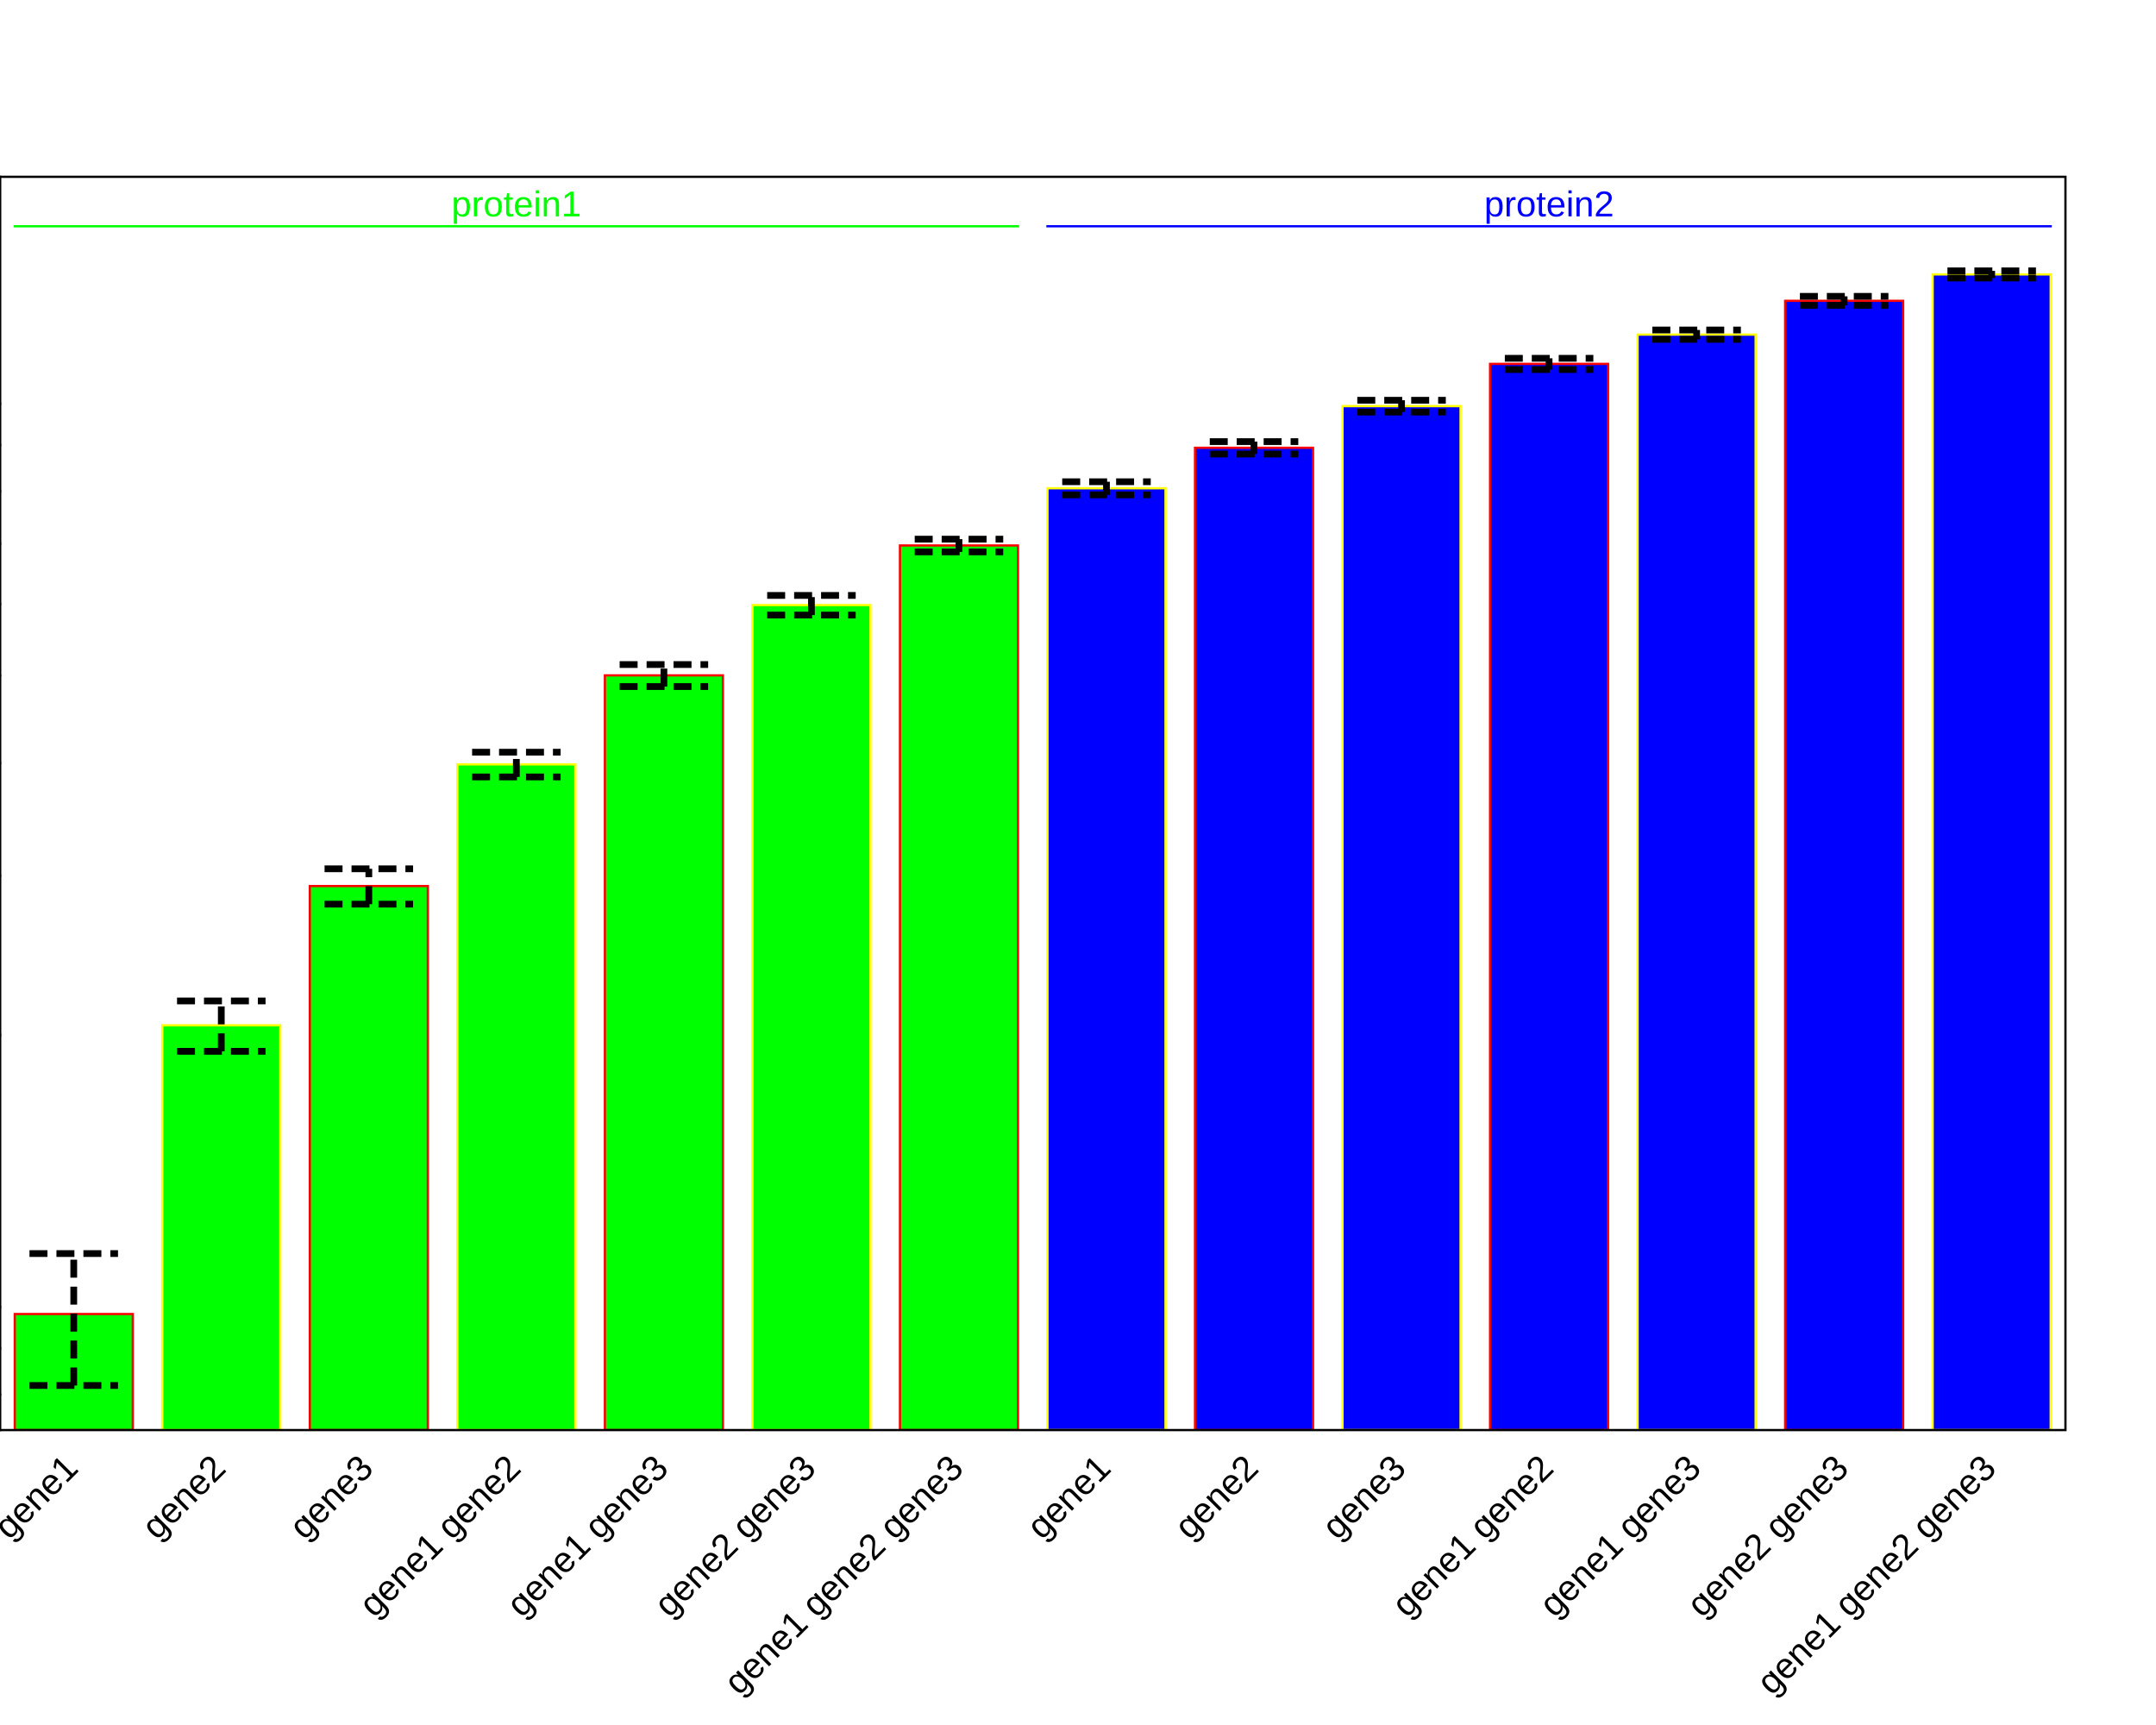
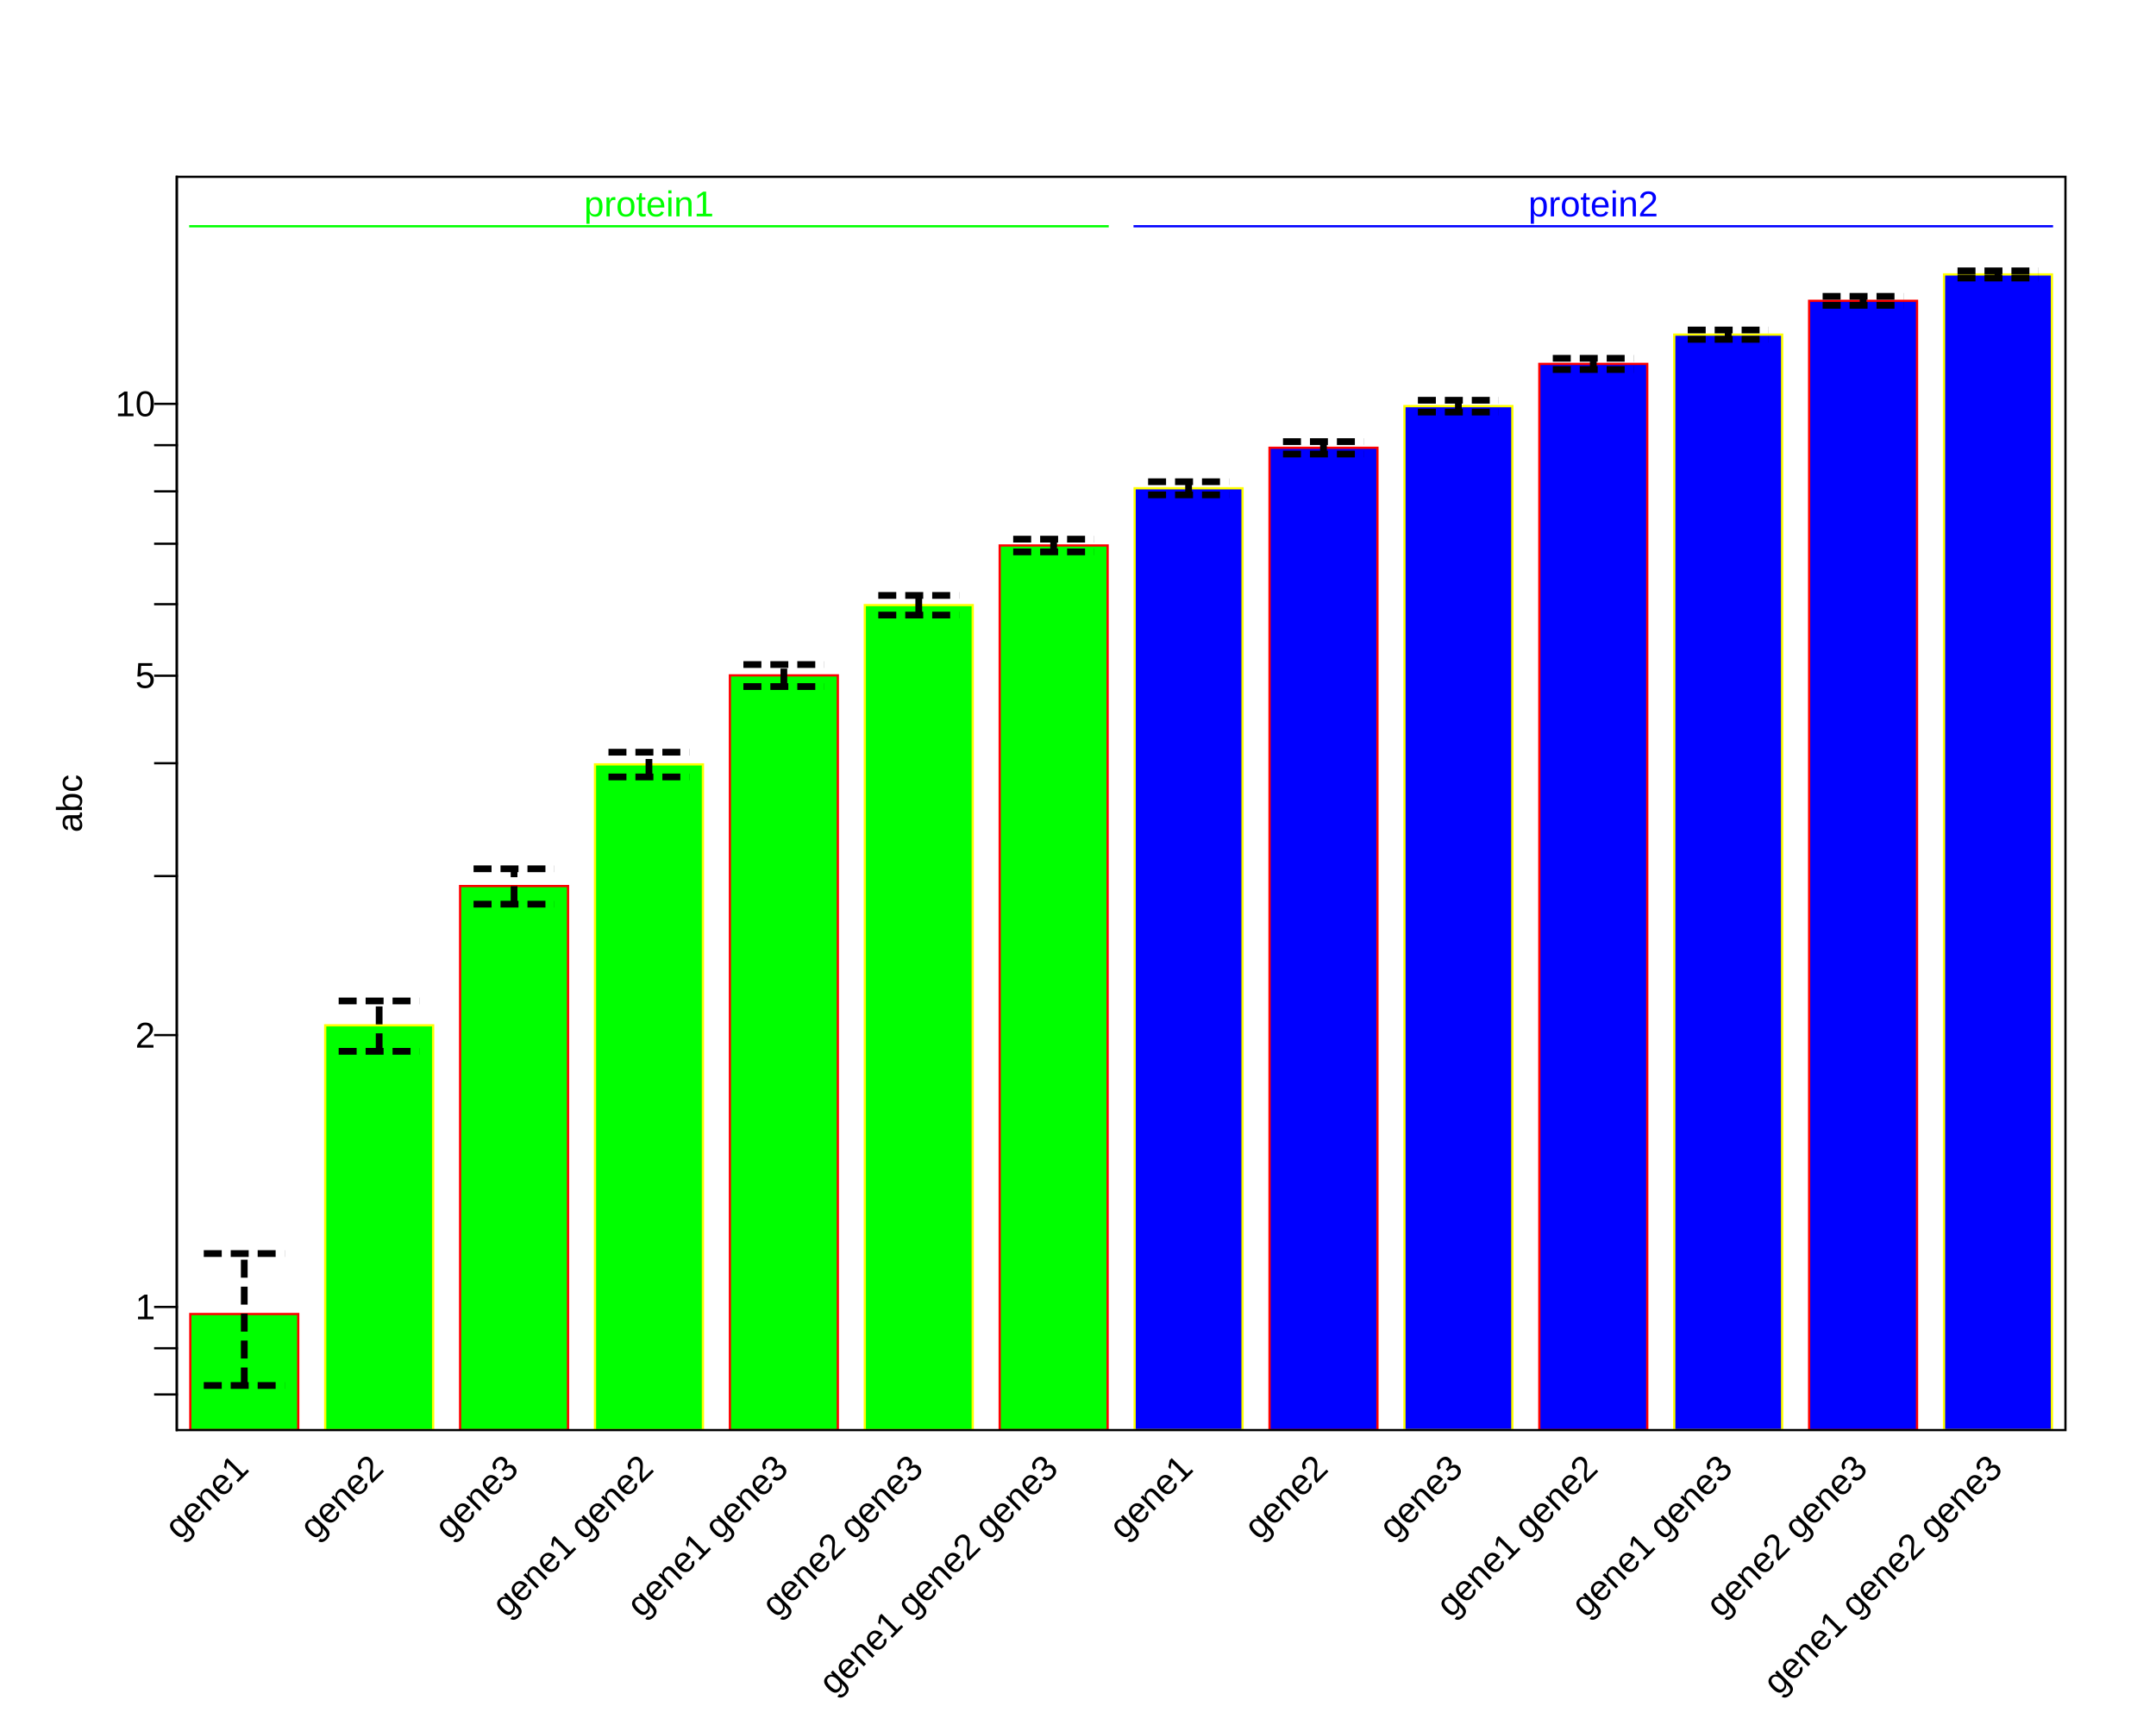
<svg xmlns="http://www.w3.org/2000/svg" viewBox="0 0 720.00 576.00">
  <defs>
    <style type="text/css">
    line, polyline, path, rect, circle {
      fill: none;
      stroke: #000000;
      stroke-linecap: round;
      stroke-linejoin: round;
      stroke-miterlimit: 10.00;
    }
  </style>
  </defs>
  <rect width="100%" height="100%" style="stroke: none; fill: #FFFFFF;" />
-   <text transform="translate(3.08,514.48) rotate(-45)" style="font-size: 12.00px; font-family: Liberation Sans;" textLength="33.37px" lengthAdjust="spacingAndGlyphs">gene1</text>
-   <text transform="translate(52.39,514.52) rotate(-45)" style="font-size: 12.00px; font-family: Liberation Sans;" textLength="33.37px" lengthAdjust="spacingAndGlyphs">gene2</text>
-   <text transform="translate(101.66,514.52) rotate(-45)" style="font-size: 12.00px; font-family: Liberation Sans;" textLength="33.37px" lengthAdjust="spacingAndGlyphs">gene3</text>
-   <text transform="translate(124.97,540.47) rotate(-45)" style="font-size: 12.00px; font-family: Liberation Sans;" textLength="70.07px" lengthAdjust="spacingAndGlyphs">gene1 gene2</text>
-   <text transform="translate(174.24,540.47) rotate(-45)" style="font-size: 12.00px; font-family: Liberation Sans;" textLength="70.07px" lengthAdjust="spacingAndGlyphs">gene1 gene3</text>
-   <text transform="translate(223.51,540.47) rotate(-45)" style="font-size: 12.00px; font-family: Liberation Sans;" textLength="70.07px" lengthAdjust="spacingAndGlyphs">gene2 gene3</text>
-   <text transform="translate(246.83,566.43) rotate(-45)" style="font-size: 12.00px; font-family: Liberation Sans;" textLength="106.78px" lengthAdjust="spacingAndGlyphs">gene1 gene2 gene3</text>
-   <text transform="translate(347.96,514.48) rotate(-45)" style="font-size: 12.00px; font-family: Liberation Sans;" textLength="33.37px" lengthAdjust="spacingAndGlyphs">gene1</text>
-   <text transform="translate(397.27,514.52) rotate(-45)" style="font-size: 12.00px; font-family: Liberation Sans;" textLength="33.37px" lengthAdjust="spacingAndGlyphs">gene2</text>
-   <text transform="translate(446.54,514.52) rotate(-45)" style="font-size: 12.00px; font-family: Liberation Sans;" textLength="33.37px" lengthAdjust="spacingAndGlyphs">gene3</text>
-   <text transform="translate(469.85,540.47) rotate(-45)" style="font-size: 12.00px; font-family: Liberation Sans;" textLength="70.07px" lengthAdjust="spacingAndGlyphs">gene1 gene2</text>
-   <text transform="translate(519.12,540.47) rotate(-45)" style="font-size: 12.00px; font-family: Liberation Sans;" textLength="70.07px" lengthAdjust="spacingAndGlyphs">gene1 gene3</text>
-   <text transform="translate(568.39,540.47) rotate(-45)" style="font-size: 12.00px; font-family: Liberation Sans;" textLength="70.07px" lengthAdjust="spacingAndGlyphs">gene2 gene3</text>
-   <text transform="translate(591.71,566.43) rotate(-45)" style="font-size: 12.00px; font-family: Liberation Sans;" textLength="106.78px" lengthAdjust="spacingAndGlyphs">gene1 gene2 gene3</text>
+   <text transform="translate(60.01,514.48) rotate(-45)" style="font-size: 12.00px; font-family: Liberation Sans;" textLength="33.37px" lengthAdjust="spacingAndGlyphs">gene1</text>
+   <text transform="translate(105.10,514.52) rotate(-45)" style="font-size: 12.00px; font-family: Liberation Sans;" textLength="33.37px" lengthAdjust="spacingAndGlyphs">gene2</text>
+   <text transform="translate(150.15,514.52) rotate(-45)" style="font-size: 12.00px; font-family: Liberation Sans;" textLength="33.37px" lengthAdjust="spacingAndGlyphs">gene3</text>
+   <text transform="translate(169.25,540.47) rotate(-45)" style="font-size: 12.00px; font-family: Liberation Sans;" textLength="70.07px" lengthAdjust="spacingAndGlyphs">gene1 gene2</text>
+   <text transform="translate(214.30,540.47) rotate(-45)" style="font-size: 12.00px; font-family: Liberation Sans;" textLength="70.07px" lengthAdjust="spacingAndGlyphs">gene1 gene3</text>
+   <text transform="translate(259.36,540.47) rotate(-45)" style="font-size: 12.00px; font-family: Liberation Sans;" textLength="70.07px" lengthAdjust="spacingAndGlyphs">gene2 gene3</text>
+   <text transform="translate(278.45,566.43) rotate(-45)" style="font-size: 12.00px; font-family: Liberation Sans;" textLength="106.78px" lengthAdjust="spacingAndGlyphs">gene1 gene2 gene3</text>
+   <text transform="translate(375.37,514.48) rotate(-45)" style="font-size: 12.00px; font-family: Liberation Sans;" textLength="33.37px" lengthAdjust="spacingAndGlyphs">gene1</text>
+   <text transform="translate(420.46,514.52) rotate(-45)" style="font-size: 12.00px; font-family: Liberation Sans;" textLength="33.37px" lengthAdjust="spacingAndGlyphs">gene2</text>
+   <text transform="translate(465.51,514.52) rotate(-45)" style="font-size: 12.00px; font-family: Liberation Sans;" textLength="33.37px" lengthAdjust="spacingAndGlyphs">gene3</text>
+   <text transform="translate(484.61,540.47) rotate(-45)" style="font-size: 12.00px; font-family: Liberation Sans;" textLength="70.07px" lengthAdjust="spacingAndGlyphs">gene1 gene2</text>
+   <text transform="translate(529.66,540.47) rotate(-45)" style="font-size: 12.00px; font-family: Liberation Sans;" textLength="70.07px" lengthAdjust="spacingAndGlyphs">gene1 gene3</text>
+   <text transform="translate(574.72,540.47) rotate(-45)" style="font-size: 12.00px; font-family: Liberation Sans;" textLength="70.07px" lengthAdjust="spacingAndGlyphs">gene2 gene3</text>
+   <text transform="translate(593.81,566.43) rotate(-45)" style="font-size: 12.00px; font-family: Liberation Sans;" textLength="106.78px" lengthAdjust="spacingAndGlyphs">gene1 gene2 gene3</text>
  <defs>
-     <clipPath id="cpMHw2ODkuNzZ8NDc3LjUxNnw1OS4wNA==">
-       <rect x="0.00" y="59.04" width="689.76" height="418.48" />
+     <clipPath id="cpNTkuMDR8Njg5Ljc2fDQ3Ny41MTZ8NTkuMDQ=">
+       <rect x="59.04" y="59.04" width="630.72" height="418.48" />
    </clipPath>
  </defs>
-   <rect x="4.93" y="438.76" width="39.41" height="38.75" style="stroke-width: 0.75; stroke: #FF0000; stroke-linecap: square; stroke-linejoin: miter; fill: #00FF00;" clip-path="url(#cpMHw2ODkuNzZ8NDc3LjUxNnw1OS4wNA==)" />
-   <rect x="54.20" y="342.37" width="39.41" height="135.15" style="stroke-width: 0.75; stroke: #FFFF00; stroke-linecap: square; stroke-linejoin: miter; fill: #00FF00;" clip-path="url(#cpMHw2ODkuNzZ8NDc3LjUxNnw1OS4wNA==)" />
-   <rect x="103.46" y="295.87" width="39.41" height="181.65" style="stroke-width: 0.75; stroke: #FF0000; stroke-linecap: square; stroke-linejoin: miter; fill: #00FF00;" clip-path="url(#cpMHw2ODkuNzZ8NDc3LjUxNnw1OS4wNA==)" />
-   <rect x="152.73" y="255.24" width="39.41" height="222.28" style="stroke-width: 0.75; stroke: #FFFF00; stroke-linecap: square; stroke-linejoin: miter; fill: #00FF00;" clip-path="url(#cpMHw2ODkuNzZ8NDc3LjUxNnw1OS4wNA==)" />
-   <rect x="202.00" y="225.52" width="39.41" height="252.00" style="stroke-width: 0.75; stroke: #FF0000; stroke-linecap: square; stroke-linejoin: miter; fill: #00FF00;" clip-path="url(#cpMHw2ODkuNzZ8NDc3LjUxNnw1OS4wNA==)" />
-   <rect x="251.27" y="202.06" width="39.41" height="275.46" style="stroke-width: 0.75; stroke: #FFFF00; stroke-linecap: square; stroke-linejoin: miter; fill: #00FF00;" clip-path="url(#cpMHw2ODkuNzZ8NDc3LjUxNnw1OS4wNA==)" />
-   <rect x="300.54" y="182.14" width="39.41" height="295.38" style="stroke-width: 0.75; stroke: #FF0000; stroke-linecap: square; stroke-linejoin: miter; fill: #00FF00;" clip-path="url(#cpMHw2ODkuNzZ8NDc3LjUxNnw1OS4wNA==)" />
-   <rect x="349.81" y="163.03" width="39.41" height="314.48" style="stroke-width: 0.75; stroke: #FFFF00; stroke-linecap: square; stroke-linejoin: miter; fill: #0000FF;" clip-path="url(#cpMHw2ODkuNzZ8NDc3LjUxNnw1OS4wNA==)" />
-   <rect x="399.08" y="149.52" width="39.41" height="328.00" style="stroke-width: 0.75; stroke: #FF0000; stroke-linecap: square; stroke-linejoin: miter; fill: #0000FF;" clip-path="url(#cpMHw2ODkuNzZ8NDc3LjUxNnw1OS4wNA==)" />
-   <rect x="448.34" y="135.61" width="39.41" height="341.91" style="stroke-width: 0.75; stroke: #FFFF00; stroke-linecap: square; stroke-linejoin: miter; fill: #0000FF;" clip-path="url(#cpMHw2ODkuNzZ8NDc3LjUxNnw1OS4wNA==)" />
-   <rect x="497.61" y="121.50" width="39.41" height="356.01" style="stroke-width: 0.75; stroke: #FF0000; stroke-linecap: square; stroke-linejoin: miter; fill: #0000FF;" clip-path="url(#cpMHw2ODkuNzZ8NDc3LjUxNnw1OS4wNA==)" />
-   <rect x="546.88" y="111.74" width="39.41" height="365.78" style="stroke-width: 0.75; stroke: #FFFF00; stroke-linecap: square; stroke-linejoin: miter; fill: #0000FF;" clip-path="url(#cpMHw2ODkuNzZ8NDc3LjUxNnw1OS4wNA==)" />
-   <rect x="596.15" y="100.44" width="39.41" height="377.07" style="stroke-width: 0.75; stroke: #FF0000; stroke-linecap: square; stroke-linejoin: miter; fill: #0000FF;" clip-path="url(#cpMHw2ODkuNzZ8NDc3LjUxNnw1OS4wNA==)" />
-   <rect x="645.42" y="91.63" width="39.41" height="385.88" style="stroke-width: 0.75; stroke: #FFFF00; stroke-linecap: square; stroke-linejoin: miter; fill: #0000FF;" clip-path="url(#cpMHw2ODkuNzZ8NDc3LjUxNnw1OS4wNA==)" />
-   <line x1="24.63" y1="462.63" x2="24.63" y2="418.58" style="stroke-width: 2.25; stroke-dasharray: 6.00,3.00; stroke-linecap: butt; stroke-linejoin: miter;" clip-path="url(#cpMHw2ODkuNzZ8NDc3LjUxNnw1OS4wNA==)" />
-   <line x1="73.90" y1="351.05" x2="73.90" y2="334.23" style="stroke-width: 2.25; stroke-dasharray: 6.00,3.00; stroke-linecap: butt; stroke-linejoin: miter;" clip-path="url(#cpMHw2ODkuNzZ8NDc3LjUxNnw1OS4wNA==)" />
-   <line x1="123.17" y1="301.91" x2="123.17" y2="290.10" style="stroke-width: 2.25; stroke-dasharray: 6.00,3.00; stroke-linecap: butt; stroke-linejoin: miter;" clip-path="url(#cpMHw2ODkuNzZ8NDc3LjUxNnw1OS4wNA==)" />
-   <line x1="172.44" y1="259.43" x2="172.44" y2="251.17" style="stroke-width: 2.25; stroke-dasharray: 6.00,3.00; stroke-linecap: butt; stroke-linejoin: miter;" clip-path="url(#cpMHw2ODkuNzZ8NDc3LjUxNnw1OS4wNA==)" />
-   <line x1="221.71" y1="229.25" x2="221.71" y2="221.90" style="stroke-width: 2.25; stroke-dasharray: 6.00,3.00; stroke-linecap: butt; stroke-linejoin: miter;" clip-path="url(#cpMHw2ODkuNzZ8NDc3LjUxNnw1OS4wNA==)" />
-   <line x1="270.98" y1="205.38" x2="270.98" y2="198.82" style="stroke-width: 2.25; stroke-dasharray: 6.00,3.00; stroke-linecap: butt; stroke-linejoin: miter;" clip-path="url(#cpMHw2ODkuNzZ8NDc3LjUxNnw1OS4wNA==)" />
-   <line x1="320.25" y1="184.28" x2="320.25" y2="180.03" style="stroke-width: 2.25; stroke-dasharray: 6.00,3.00; stroke-linecap: butt; stroke-linejoin: miter;" clip-path="url(#cpMHw2ODkuNzZ8NDc3LjUxNnw1OS4wNA==)" />
-   <line x1="369.51" y1="165.24" x2="369.51" y2="160.86" style="stroke-width: 2.25; stroke-dasharray: 6.00,3.00; stroke-linecap: butt; stroke-linejoin: miter;" clip-path="url(#cpMHw2ODkuNzZ8NDc3LjUxNnw1OS4wNA==)" />
-   <line x1="418.78" y1="151.61" x2="418.78" y2="147.46" style="stroke-width: 2.25; stroke-dasharray: 6.00,3.00; stroke-linecap: butt; stroke-linejoin: miter;" clip-path="url(#cpMHw2ODkuNzZ8NDc3LjUxNnw1OS4wNA==)" />
-   <line x1="468.05" y1="137.60" x2="468.05" y2="133.65" style="stroke-width: 2.25; stroke-dasharray: 6.00,3.00; stroke-linecap: butt; stroke-linejoin: miter;" clip-path="url(#cpMHw2ODkuNzZ8NDc3LjUxNnw1OS4wNA==)" />
-   <line x1="517.32" y1="123.39" x2="517.32" y2="119.64" style="stroke-width: 2.25; stroke-dasharray: 6.00,3.00; stroke-linecap: butt; stroke-linejoin: miter;" clip-path="url(#cpMHw2ODkuNzZ8NDc3LjUxNnw1OS4wNA==)" />
-   <line x1="566.59" y1="113.31" x2="566.59" y2="110.19" style="stroke-width: 2.25; stroke-dasharray: 6.00,3.00; stroke-linecap: butt; stroke-linejoin: miter;" clip-path="url(#cpMHw2ODkuNzZ8NDc3LjUxNnw1OS4wNA==)" />
-   <line x1="615.86" y1="101.95" x2="615.86" y2="98.95" style="stroke-width: 2.25; stroke-dasharray: 6.00,3.00; stroke-linecap: butt; stroke-linejoin: miter;" clip-path="url(#cpMHw2ODkuNzZ8NDc3LjUxNnw1OS4wNA==)" />
-   <line x1="665.13" y1="92.84" x2="665.13" y2="90.44" style="stroke-width: 2.25; stroke-dasharray: 6.00,3.00; stroke-linecap: butt; stroke-linejoin: miter;" clip-path="url(#cpMHw2ODkuNzZ8NDc3LjUxNnw1OS4wNA==)" />
-   <line x1="9.85" y1="418.58" x2="39.41" y2="418.58" style="stroke-width: 2.25; stroke-dasharray: 6.00,3.00; stroke-linecap: butt; stroke-linejoin: miter;" clip-path="url(#cpMHw2ODkuNzZ8NDc3LjUxNnw1OS4wNA==)" />
-   <line x1="59.12" y1="334.23" x2="88.68" y2="334.23" style="stroke-width: 2.25; stroke-dasharray: 6.00,3.00; stroke-linecap: butt; stroke-linejoin: miter;" clip-path="url(#cpMHw2ODkuNzZ8NDc3LjUxNnw1OS4wNA==)" />
-   <line x1="108.39" y1="290.10" x2="137.95" y2="290.10" style="stroke-width: 2.25; stroke-dasharray: 6.00,3.00; stroke-linecap: butt; stroke-linejoin: miter;" clip-path="url(#cpMHw2ODkuNzZ8NDc3LjUxNnw1OS4wNA==)" />
-   <line x1="157.66" y1="251.17" x2="187.22" y2="251.17" style="stroke-width: 2.25; stroke-dasharray: 6.00,3.00; stroke-linecap: butt; stroke-linejoin: miter;" clip-path="url(#cpMHw2ODkuNzZ8NDc3LjUxNnw1OS4wNA==)" />
-   <line x1="206.93" y1="221.90" x2="236.49" y2="221.90" style="stroke-width: 2.25; stroke-dasharray: 6.00,3.00; stroke-linecap: butt; stroke-linejoin: miter;" clip-path="url(#cpMHw2ODkuNzZ8NDc3LjUxNnw1OS4wNA==)" />
-   <line x1="256.20" y1="198.82" x2="285.76" y2="198.82" style="stroke-width: 2.25; stroke-dasharray: 6.00,3.00; stroke-linecap: butt; stroke-linejoin: miter;" clip-path="url(#cpMHw2ODkuNzZ8NDc3LjUxNnw1OS4wNA==)" />
-   <line x1="305.47" y1="180.03" x2="335.03" y2="180.03" style="stroke-width: 2.25; stroke-dasharray: 6.00,3.00; stroke-linecap: butt; stroke-linejoin: miter;" clip-path="url(#cpMHw2ODkuNzZ8NDc3LjUxNnw1OS4wNA==)" />
-   <line x1="354.73" y1="160.86" x2="384.29" y2="160.86" style="stroke-width: 2.25; stroke-dasharray: 6.00,3.00; stroke-linecap: butt; stroke-linejoin: miter;" clip-path="url(#cpMHw2ODkuNzZ8NDc3LjUxNnw1OS4wNA==)" />
-   <line x1="404.00" y1="147.46" x2="433.56" y2="147.46" style="stroke-width: 2.25; stroke-dasharray: 6.00,3.00; stroke-linecap: butt; stroke-linejoin: miter;" clip-path="url(#cpMHw2ODkuNzZ8NDc3LjUxNnw1OS4wNA==)" />
-   <line x1="453.27" y1="133.65" x2="482.83" y2="133.65" style="stroke-width: 2.25; stroke-dasharray: 6.00,3.00; stroke-linecap: butt; stroke-linejoin: miter;" clip-path="url(#cpMHw2ODkuNzZ8NDc3LjUxNnw1OS4wNA==)" />
-   <line x1="502.54" y1="119.64" x2="532.10" y2="119.64" style="stroke-width: 2.25; stroke-dasharray: 6.00,3.00; stroke-linecap: butt; stroke-linejoin: miter;" clip-path="url(#cpMHw2ODkuNzZ8NDc3LjUxNnw1OS4wNA==)" />
-   <line x1="551.81" y1="110.19" x2="581.37" y2="110.19" style="stroke-width: 2.25; stroke-dasharray: 6.00,3.00; stroke-linecap: butt; stroke-linejoin: miter;" clip-path="url(#cpMHw2ODkuNzZ8NDc3LjUxNnw1OS4wNA==)" />
-   <line x1="601.08" y1="98.95" x2="630.64" y2="98.95" style="stroke-width: 2.25; stroke-dasharray: 6.00,3.00; stroke-linecap: butt; stroke-linejoin: miter;" clip-path="url(#cpMHw2ODkuNzZ8NDc3LjUxNnw1OS4wNA==)" />
-   <line x1="650.35" y1="90.44" x2="679.91" y2="90.44" style="stroke-width: 2.25; stroke-dasharray: 6.00,3.00; stroke-linecap: butt; stroke-linejoin: miter;" clip-path="url(#cpMHw2ODkuNzZ8NDc3LjUxNnw1OS4wNA==)" />
-   <line x1="9.85" y1="462.63" x2="39.41" y2="462.63" style="stroke-width: 2.25; stroke-dasharray: 6.00,3.00; stroke-linecap: butt; stroke-linejoin: miter;" clip-path="url(#cpMHw2ODkuNzZ8NDc3LjUxNnw1OS4wNA==)" />
-   <line x1="59.12" y1="351.05" x2="88.68" y2="351.05" style="stroke-width: 2.25; stroke-dasharray: 6.00,3.00; stroke-linecap: butt; stroke-linejoin: miter;" clip-path="url(#cpMHw2ODkuNzZ8NDc3LjUxNnw1OS4wNA==)" />
-   <line x1="108.39" y1="301.91" x2="137.95" y2="301.91" style="stroke-width: 2.25; stroke-dasharray: 6.00,3.00; stroke-linecap: butt; stroke-linejoin: miter;" clip-path="url(#cpMHw2ODkuNzZ8NDc3LjUxNnw1OS4wNA==)" />
-   <line x1="157.66" y1="259.43" x2="187.22" y2="259.43" style="stroke-width: 2.25; stroke-dasharray: 6.00,3.00; stroke-linecap: butt; stroke-linejoin: miter;" clip-path="url(#cpMHw2ODkuNzZ8NDc3LjUxNnw1OS4wNA==)" />
-   <line x1="206.93" y1="229.25" x2="236.49" y2="229.25" style="stroke-width: 2.25; stroke-dasharray: 6.00,3.00; stroke-linecap: butt; stroke-linejoin: miter;" clip-path="url(#cpMHw2ODkuNzZ8NDc3LjUxNnw1OS4wNA==)" />
-   <line x1="256.20" y1="205.38" x2="285.76" y2="205.38" style="stroke-width: 2.25; stroke-dasharray: 6.00,3.00; stroke-linecap: butt; stroke-linejoin: miter;" clip-path="url(#cpMHw2ODkuNzZ8NDc3LjUxNnw1OS4wNA==)" />
-   <line x1="305.47" y1="184.28" x2="335.03" y2="184.28" style="stroke-width: 2.25; stroke-dasharray: 6.00,3.00; stroke-linecap: butt; stroke-linejoin: miter;" clip-path="url(#cpMHw2ODkuNzZ8NDc3LjUxNnw1OS4wNA==)" />
-   <line x1="354.73" y1="165.24" x2="384.29" y2="165.24" style="stroke-width: 2.25; stroke-dasharray: 6.00,3.00; stroke-linecap: butt; stroke-linejoin: miter;" clip-path="url(#cpMHw2ODkuNzZ8NDc3LjUxNnw1OS4wNA==)" />
-   <line x1="404.00" y1="151.61" x2="433.56" y2="151.61" style="stroke-width: 2.25; stroke-dasharray: 6.00,3.00; stroke-linecap: butt; stroke-linejoin: miter;" clip-path="url(#cpMHw2ODkuNzZ8NDc3LjUxNnw1OS4wNA==)" />
-   <line x1="453.27" y1="137.60" x2="482.83" y2="137.60" style="stroke-width: 2.25; stroke-dasharray: 6.00,3.00; stroke-linecap: butt; stroke-linejoin: miter;" clip-path="url(#cpMHw2ODkuNzZ8NDc3LjUxNnw1OS4wNA==)" />
-   <line x1="502.54" y1="123.39" x2="532.10" y2="123.39" style="stroke-width: 2.25; stroke-dasharray: 6.00,3.00; stroke-linecap: butt; stroke-linejoin: miter;" clip-path="url(#cpMHw2ODkuNzZ8NDc3LjUxNnw1OS4wNA==)" />
-   <line x1="551.81" y1="113.31" x2="581.37" y2="113.31" style="stroke-width: 2.25; stroke-dasharray: 6.00,3.00; stroke-linecap: butt; stroke-linejoin: miter;" clip-path="url(#cpMHw2ODkuNzZ8NDc3LjUxNnw1OS4wNA==)" />
-   <line x1="601.08" y1="101.95" x2="630.64" y2="101.95" style="stroke-width: 2.25; stroke-dasharray: 6.00,3.00; stroke-linecap: butt; stroke-linejoin: miter;" clip-path="url(#cpMHw2ODkuNzZ8NDc3LjUxNnw1OS4wNA==)" />
-   <line x1="650.35" y1="92.84" x2="679.91" y2="92.84" style="stroke-width: 2.25; stroke-dasharray: 6.00,3.00; stroke-linecap: butt; stroke-linejoin: miter;" clip-path="url(#cpMHw2ODkuNzZ8NDc3LjUxNnw1OS4wNA==)" />
+   <rect x="63.55" y="438.76" width="36.04" height="38.75" style="stroke-width: 0.75; stroke: #FF0000; stroke-linecap: square; stroke-linejoin: miter; fill: #00FF00;" clip-path="url(#cpNTkuMDR8Njg5Ljc2fDQ3Ny41MTZ8NTkuMDQ=)" />
+   <rect x="108.60" y="342.37" width="36.04" height="135.15" style="stroke-width: 0.75; stroke: #FFFF00; stroke-linecap: square; stroke-linejoin: miter; fill: #00FF00;" clip-path="url(#cpNTkuMDR8Njg5Ljc2fDQ3Ny41MTZ8NTkuMDQ=)" />
+   <rect x="153.65" y="295.87" width="36.04" height="181.65" style="stroke-width: 0.75; stroke: #FF0000; stroke-linecap: square; stroke-linejoin: miter; fill: #00FF00;" clip-path="url(#cpNTkuMDR8Njg5Ljc2fDQ3Ny41MTZ8NTkuMDQ=)" />
+   <rect x="198.70" y="255.24" width="36.04" height="222.28" style="stroke-width: 0.75; stroke: #FFFF00; stroke-linecap: square; stroke-linejoin: miter; fill: #00FF00;" clip-path="url(#cpNTkuMDR8Njg5Ljc2fDQ3Ny41MTZ8NTkuMDQ=)" />
+   <rect x="243.75" y="225.52" width="36.04" height="252.00" style="stroke-width: 0.75; stroke: #FF0000; stroke-linecap: square; stroke-linejoin: miter; fill: #00FF00;" clip-path="url(#cpNTkuMDR8Njg5Ljc2fDQ3Ny41MTZ8NTkuMDQ=)" />
+   <rect x="288.80" y="202.06" width="36.04" height="275.46" style="stroke-width: 0.75; stroke: #FFFF00; stroke-linecap: square; stroke-linejoin: miter; fill: #00FF00;" clip-path="url(#cpNTkuMDR8Njg5Ljc2fDQ3Ny41MTZ8NTkuMDQ=)" />
+   <rect x="333.85" y="182.14" width="36.04" height="295.38" style="stroke-width: 0.75; stroke: #FF0000; stroke-linecap: square; stroke-linejoin: miter; fill: #00FF00;" clip-path="url(#cpNTkuMDR8Njg5Ljc2fDQ3Ny41MTZ8NTkuMDQ=)" />
+   <rect x="378.91" y="163.03" width="36.04" height="314.48" style="stroke-width: 0.75; stroke: #FFFF00; stroke-linecap: square; stroke-linejoin: miter; fill: #0000FF;" clip-path="url(#cpNTkuMDR8Njg5Ljc2fDQ3Ny41MTZ8NTkuMDQ=)" />
+   <rect x="423.96" y="149.52" width="36.04" height="328.00" style="stroke-width: 0.75; stroke: #FF0000; stroke-linecap: square; stroke-linejoin: miter; fill: #0000FF;" clip-path="url(#cpNTkuMDR8Njg5Ljc2fDQ3Ny41MTZ8NTkuMDQ=)" />
+   <rect x="469.01" y="135.61" width="36.04" height="341.91" style="stroke-width: 0.75; stroke: #FFFF00; stroke-linecap: square; stroke-linejoin: miter; fill: #0000FF;" clip-path="url(#cpNTkuMDR8Njg5Ljc2fDQ3Ny41MTZ8NTkuMDQ=)" />
+   <rect x="514.06" y="121.50" width="36.04" height="356.01" style="stroke-width: 0.75; stroke: #FF0000; stroke-linecap: square; stroke-linejoin: miter; fill: #0000FF;" clip-path="url(#cpNTkuMDR8Njg5Ljc2fDQ3Ny41MTZ8NTkuMDQ=)" />
+   <rect x="559.11" y="111.74" width="36.04" height="365.78" style="stroke-width: 0.75; stroke: #FFFF00; stroke-linecap: square; stroke-linejoin: miter; fill: #0000FF;" clip-path="url(#cpNTkuMDR8Njg5Ljc2fDQ3Ny41MTZ8NTkuMDQ=)" />
+   <rect x="604.16" y="100.44" width="36.04" height="377.07" style="stroke-width: 0.75; stroke: #FF0000; stroke-linecap: square; stroke-linejoin: miter; fill: #0000FF;" clip-path="url(#cpNTkuMDR8Njg5Ljc2fDQ3Ny41MTZ8NTkuMDQ=)" />
+   <rect x="649.21" y="91.63" width="36.04" height="385.88" style="stroke-width: 0.75; stroke: #FFFF00; stroke-linecap: square; stroke-linejoin: miter; fill: #0000FF;" clip-path="url(#cpNTkuMDR8Njg5Ljc2fDQ3Ny41MTZ8NTkuMDQ=)" />
+   <line x1="81.57" y1="462.63" x2="81.57" y2="418.58" style="stroke-width: 2.25; stroke-dasharray: 6.00,3.00; stroke-linecap: butt; stroke-linejoin: miter;" clip-path="url(#cpNTkuMDR8Njg5Ljc2fDQ3Ny41MTZ8NTkuMDQ=)" />
+   <line x1="126.62" y1="351.05" x2="126.62" y2="334.23" style="stroke-width: 2.25; stroke-dasharray: 6.00,3.00; stroke-linecap: butt; stroke-linejoin: miter;" clip-path="url(#cpNTkuMDR8Njg5Ljc2fDQ3Ny41MTZ8NTkuMDQ=)" />
+   <line x1="171.67" y1="301.91" x2="171.67" y2="290.10" style="stroke-width: 2.25; stroke-dasharray: 6.00,3.00; stroke-linecap: butt; stroke-linejoin: miter;" clip-path="url(#cpNTkuMDR8Njg5Ljc2fDQ3Ny41MTZ8NTkuMDQ=)" />
+   <line x1="216.72" y1="259.43" x2="216.72" y2="251.17" style="stroke-width: 2.25; stroke-dasharray: 6.00,3.00; stroke-linecap: butt; stroke-linejoin: miter;" clip-path="url(#cpNTkuMDR8Njg5Ljc2fDQ3Ny41MTZ8NTkuMDQ=)" />
+   <line x1="261.77" y1="229.25" x2="261.77" y2="221.90" style="stroke-width: 2.25; stroke-dasharray: 6.00,3.00; stroke-linecap: butt; stroke-linejoin: miter;" clip-path="url(#cpNTkuMDR8Njg5Ljc2fDQ3Ny41MTZ8NTkuMDQ=)" />
+   <line x1="306.82" y1="205.38" x2="306.82" y2="198.82" style="stroke-width: 2.25; stroke-dasharray: 6.00,3.00; stroke-linecap: butt; stroke-linejoin: miter;" clip-path="url(#cpNTkuMDR8Njg5Ljc2fDQ3Ny41MTZ8NTkuMDQ=)" />
+   <line x1="351.87" y1="184.28" x2="351.87" y2="180.03" style="stroke-width: 2.25; stroke-dasharray: 6.00,3.00; stroke-linecap: butt; stroke-linejoin: miter;" clip-path="url(#cpNTkuMDR8Njg5Ljc2fDQ3Ny41MTZ8NTkuMDQ=)" />
+   <line x1="396.93" y1="165.24" x2="396.93" y2="160.86" style="stroke-width: 2.25; stroke-dasharray: 6.00,3.00; stroke-linecap: butt; stroke-linejoin: miter;" clip-path="url(#cpNTkuMDR8Njg5Ljc2fDQ3Ny41MTZ8NTkuMDQ=)" />
+   <line x1="441.98" y1="151.61" x2="441.98" y2="147.46" style="stroke-width: 2.25; stroke-dasharray: 6.00,3.00; stroke-linecap: butt; stroke-linejoin: miter;" clip-path="url(#cpNTkuMDR8Njg5Ljc2fDQ3Ny41MTZ8NTkuMDQ=)" />
+   <line x1="487.03" y1="137.60" x2="487.03" y2="133.65" style="stroke-width: 2.25; stroke-dasharray: 6.00,3.00; stroke-linecap: butt; stroke-linejoin: miter;" clip-path="url(#cpNTkuMDR8Njg5Ljc2fDQ3Ny41MTZ8NTkuMDQ=)" />
+   <line x1="532.08" y1="123.39" x2="532.08" y2="119.64" style="stroke-width: 2.25; stroke-dasharray: 6.00,3.00; stroke-linecap: butt; stroke-linejoin: miter;" clip-path="url(#cpNTkuMDR8Njg5Ljc2fDQ3Ny41MTZ8NTkuMDQ=)" />
+   <line x1="577.13" y1="113.31" x2="577.13" y2="110.19" style="stroke-width: 2.25; stroke-dasharray: 6.00,3.00; stroke-linecap: butt; stroke-linejoin: miter;" clip-path="url(#cpNTkuMDR8Njg5Ljc2fDQ3Ny41MTZ8NTkuMDQ=)" />
+   <line x1="622.18" y1="101.95" x2="622.18" y2="98.95" style="stroke-width: 2.25; stroke-dasharray: 6.00,3.00; stroke-linecap: butt; stroke-linejoin: miter;" clip-path="url(#cpNTkuMDR8Njg5Ljc2fDQ3Ny41MTZ8NTkuMDQ=)" />
+   <line x1="667.23" y1="92.84" x2="667.23" y2="90.44" style="stroke-width: 2.25; stroke-dasharray: 6.00,3.00; stroke-linecap: butt; stroke-linejoin: miter;" clip-path="url(#cpNTkuMDR8Njg5Ljc2fDQ3Ny41MTZ8NTkuMDQ=)" />
+   <line x1="68.05" y1="418.58" x2="95.08" y2="418.58" style="stroke-width: 2.25; stroke-dasharray: 6.00,3.00; stroke-linecap: butt; stroke-linejoin: miter;" clip-path="url(#cpNTkuMDR8Njg5Ljc2fDQ3Ny41MTZ8NTkuMDQ=)" />
+   <line x1="113.10" y1="334.23" x2="140.13" y2="334.23" style="stroke-width: 2.25; stroke-dasharray: 6.00,3.00; stroke-linecap: butt; stroke-linejoin: miter;" clip-path="url(#cpNTkuMDR8Njg5Ljc2fDQ3Ny41MTZ8NTkuMDQ=)" />
+   <line x1="158.15" y1="290.10" x2="185.18" y2="290.10" style="stroke-width: 2.25; stroke-dasharray: 6.00,3.00; stroke-linecap: butt; stroke-linejoin: miter;" clip-path="url(#cpNTkuMDR8Njg5Ljc2fDQ3Ny41MTZ8NTkuMDQ=)" />
+   <line x1="203.20" y1="251.17" x2="230.24" y2="251.17" style="stroke-width: 2.25; stroke-dasharray: 6.00,3.00; stroke-linecap: butt; stroke-linejoin: miter;" clip-path="url(#cpNTkuMDR8Njg5Ljc2fDQ3Ny41MTZ8NTkuMDQ=)" />
+   <line x1="248.26" y1="221.90" x2="275.29" y2="221.90" style="stroke-width: 2.25; stroke-dasharray: 6.00,3.00; stroke-linecap: butt; stroke-linejoin: miter;" clip-path="url(#cpNTkuMDR8Njg5Ljc2fDQ3Ny41MTZ8NTkuMDQ=)" />
+   <line x1="293.31" y1="198.82" x2="320.34" y2="198.82" style="stroke-width: 2.25; stroke-dasharray: 6.00,3.00; stroke-linecap: butt; stroke-linejoin: miter;" clip-path="url(#cpNTkuMDR8Njg5Ljc2fDQ3Ny41MTZ8NTkuMDQ=)" />
+   <line x1="338.36" y1="180.03" x2="365.39" y2="180.03" style="stroke-width: 2.25; stroke-dasharray: 6.00,3.00; stroke-linecap: butt; stroke-linejoin: miter;" clip-path="url(#cpNTkuMDR8Njg5Ljc2fDQ3Ny41MTZ8NTkuMDQ=)" />
+   <line x1="383.41" y1="160.86" x2="410.44" y2="160.86" style="stroke-width: 2.25; stroke-dasharray: 6.00,3.00; stroke-linecap: butt; stroke-linejoin: miter;" clip-path="url(#cpNTkuMDR8Njg5Ljc2fDQ3Ny41MTZ8NTkuMDQ=)" />
+   <line x1="428.46" y1="147.46" x2="455.49" y2="147.46" style="stroke-width: 2.25; stroke-dasharray: 6.00,3.00; stroke-linecap: butt; stroke-linejoin: miter;" clip-path="url(#cpNTkuMDR8Njg5Ljc2fDQ3Ny41MTZ8NTkuMDQ=)" />
+   <line x1="473.51" y1="133.65" x2="500.54" y2="133.65" style="stroke-width: 2.25; stroke-dasharray: 6.00,3.00; stroke-linecap: butt; stroke-linejoin: miter;" clip-path="url(#cpNTkuMDR8Njg5Ljc2fDQ3Ny41MTZ8NTkuMDQ=)" />
+   <line x1="518.56" y1="119.64" x2="545.60" y2="119.64" style="stroke-width: 2.25; stroke-dasharray: 6.00,3.00; stroke-linecap: butt; stroke-linejoin: miter;" clip-path="url(#cpNTkuMDR8Njg5Ljc2fDQ3Ny41MTZ8NTkuMDQ=)" />
+   <line x1="563.62" y1="110.19" x2="590.65" y2="110.19" style="stroke-width: 2.25; stroke-dasharray: 6.00,3.00; stroke-linecap: butt; stroke-linejoin: miter;" clip-path="url(#cpNTkuMDR8Njg5Ljc2fDQ3Ny41MTZ8NTkuMDQ=)" />
+   <line x1="608.67" y1="98.95" x2="635.70" y2="98.95" style="stroke-width: 2.25; stroke-dasharray: 6.00,3.00; stroke-linecap: butt; stroke-linejoin: miter;" clip-path="url(#cpNTkuMDR8Njg5Ljc2fDQ3Ny41MTZ8NTkuMDQ=)" />
+   <line x1="653.72" y1="90.44" x2="680.75" y2="90.44" style="stroke-width: 2.25; stroke-dasharray: 6.00,3.00; stroke-linecap: butt; stroke-linejoin: miter;" clip-path="url(#cpNTkuMDR8Njg5Ljc2fDQ3Ny41MTZ8NTkuMDQ=)" />
+   <line x1="68.05" y1="462.63" x2="95.08" y2="462.63" style="stroke-width: 2.25; stroke-dasharray: 6.00,3.00; stroke-linecap: butt; stroke-linejoin: miter;" clip-path="url(#cpNTkuMDR8Njg5Ljc2fDQ3Ny41MTZ8NTkuMDQ=)" />
+   <line x1="113.10" y1="351.05" x2="140.13" y2="351.05" style="stroke-width: 2.25; stroke-dasharray: 6.00,3.00; stroke-linecap: butt; stroke-linejoin: miter;" clip-path="url(#cpNTkuMDR8Njg5Ljc2fDQ3Ny41MTZ8NTkuMDQ=)" />
+   <line x1="158.15" y1="301.91" x2="185.18" y2="301.91" style="stroke-width: 2.25; stroke-dasharray: 6.00,3.00; stroke-linecap: butt; stroke-linejoin: miter;" clip-path="url(#cpNTkuMDR8Njg5Ljc2fDQ3Ny41MTZ8NTkuMDQ=)" />
+   <line x1="203.20" y1="259.43" x2="230.24" y2="259.43" style="stroke-width: 2.25; stroke-dasharray: 6.00,3.00; stroke-linecap: butt; stroke-linejoin: miter;" clip-path="url(#cpNTkuMDR8Njg5Ljc2fDQ3Ny41MTZ8NTkuMDQ=)" />
+   <line x1="248.26" y1="229.25" x2="275.29" y2="229.25" style="stroke-width: 2.25; stroke-dasharray: 6.00,3.00; stroke-linecap: butt; stroke-linejoin: miter;" clip-path="url(#cpNTkuMDR8Njg5Ljc2fDQ3Ny41MTZ8NTkuMDQ=)" />
+   <line x1="293.31" y1="205.38" x2="320.34" y2="205.38" style="stroke-width: 2.25; stroke-dasharray: 6.00,3.00; stroke-linecap: butt; stroke-linejoin: miter;" clip-path="url(#cpNTkuMDR8Njg5Ljc2fDQ3Ny41MTZ8NTkuMDQ=)" />
+   <line x1="338.36" y1="184.28" x2="365.39" y2="184.28" style="stroke-width: 2.25; stroke-dasharray: 6.00,3.00; stroke-linecap: butt; stroke-linejoin: miter;" clip-path="url(#cpNTkuMDR8Njg5Ljc2fDQ3Ny41MTZ8NTkuMDQ=)" />
+   <line x1="383.41" y1="165.24" x2="410.44" y2="165.24" style="stroke-width: 2.25; stroke-dasharray: 6.00,3.00; stroke-linecap: butt; stroke-linejoin: miter;" clip-path="url(#cpNTkuMDR8Njg5Ljc2fDQ3Ny41MTZ8NTkuMDQ=)" />
+   <line x1="428.46" y1="151.61" x2="455.49" y2="151.61" style="stroke-width: 2.25; stroke-dasharray: 6.00,3.00; stroke-linecap: butt; stroke-linejoin: miter;" clip-path="url(#cpNTkuMDR8Njg5Ljc2fDQ3Ny41MTZ8NTkuMDQ=)" />
+   <line x1="473.51" y1="137.60" x2="500.54" y2="137.60" style="stroke-width: 2.25; stroke-dasharray: 6.00,3.00; stroke-linecap: butt; stroke-linejoin: miter;" clip-path="url(#cpNTkuMDR8Njg5Ljc2fDQ3Ny41MTZ8NTkuMDQ=)" />
+   <line x1="518.56" y1="123.39" x2="545.60" y2="123.39" style="stroke-width: 2.25; stroke-dasharray: 6.00,3.00; stroke-linecap: butt; stroke-linejoin: miter;" clip-path="url(#cpNTkuMDR8Njg5Ljc2fDQ3Ny41MTZ8NTkuMDQ=)" />
+   <line x1="563.62" y1="113.31" x2="590.65" y2="113.31" style="stroke-width: 2.25; stroke-dasharray: 6.00,3.00; stroke-linecap: butt; stroke-linejoin: miter;" clip-path="url(#cpNTkuMDR8Njg5Ljc2fDQ3Ny41MTZ8NTkuMDQ=)" />
+   <line x1="608.67" y1="101.95" x2="635.70" y2="101.95" style="stroke-width: 2.25; stroke-dasharray: 6.00,3.00; stroke-linecap: butt; stroke-linejoin: miter;" clip-path="url(#cpNTkuMDR8Njg5Ljc2fDQ3Ny41MTZ8NTkuMDQ=)" />
+   <line x1="653.72" y1="92.84" x2="680.75" y2="92.84" style="stroke-width: 2.25; stroke-dasharray: 6.00,3.00; stroke-linecap: butt; stroke-linejoin: miter;" clip-path="url(#cpNTkuMDR8Njg5Ljc2fDQ3Ny41MTZ8NTkuMDQ=)" />
  <defs>
    <clipPath id="cpMHw3MjB8NTc2fDA=">
      <rect x="0.00" y="0.00" width="720.00" height="576.00" />
    </clipPath>
  </defs>
-   <line x1="0.00" y1="477.52" x2="0.00" y2="59.04" style="stroke-width: 0.75; stroke-linecap: square; stroke-linejoin: miter;" clip-path="url(#cpMHw3MjB8NTc2fDA=)" />
-   <line x1="0.00" y1="465.63" x2="0.00" y2="465.63" style="stroke-width: 0.75; stroke-linecap: square; stroke-linejoin: miter;" clip-path="url(#cpMHw3MjB8NTc2fDA=)" />
-   <line x1="0.00" y1="450.20" x2="0.00" y2="450.20" style="stroke-width: 0.75; stroke-linecap: square; stroke-linejoin: miter;" clip-path="url(#cpMHw3MjB8NTc2fDA=)" />
-   <line x1="0.00" y1="436.41" x2="0.00" y2="436.41" style="stroke-width: 0.75; stroke-linecap: square; stroke-linejoin: miter;" clip-path="url(#cpMHw3MjB8NTc2fDA=)" />
-   <line x1="0.00" y1="345.63" x2="0.00" y2="345.63" style="stroke-width: 0.75; stroke-linecap: square; stroke-linejoin: miter;" clip-path="url(#cpMHw3MjB8NTc2fDA=)" />
-   <line x1="0.00" y1="292.53" x2="0.00" y2="292.53" style="stroke-width: 0.75; stroke-linecap: square; stroke-linejoin: miter;" clip-path="url(#cpMHw3MjB8NTc2fDA=)" />
-   <line x1="0.00" y1="254.85" x2="0.00" y2="254.85" style="stroke-width: 0.75; stroke-linecap: square; stroke-linejoin: miter;" clip-path="url(#cpMHw3MjB8NTc2fDA=)" />
-   <line x1="0.00" y1="225.63" x2="0.00" y2="225.63" style="stroke-width: 0.75; stroke-linecap: square; stroke-linejoin: miter;" clip-path="url(#cpMHw3MjB8NTc2fDA=)" />
-   <line x1="0.00" y1="201.75" x2="0.00" y2="201.75" style="stroke-width: 0.75; stroke-linecap: square; stroke-linejoin: miter;" clip-path="url(#cpMHw3MjB8NTc2fDA=)" />
-   <line x1="0.00" y1="181.56" x2="0.00" y2="181.56" style="stroke-width: 0.75; stroke-linecap: square; stroke-linejoin: miter;" clip-path="url(#cpMHw3MjB8NTc2fDA=)" />
-   <line x1="0.00" y1="164.07" x2="0.00" y2="164.07" style="stroke-width: 0.75; stroke-linecap: square; stroke-linejoin: miter;" clip-path="url(#cpMHw3MjB8NTc2fDA=)" />
-   <line x1="0.00" y1="148.65" x2="0.00" y2="148.65" style="stroke-width: 0.75; stroke-linecap: square; stroke-linejoin: miter;" clip-path="url(#cpMHw3MjB8NTc2fDA=)" />
-   <line x1="0.00" y1="134.85" x2="0.00" y2="134.85" style="stroke-width: 0.75; stroke-linecap: square; stroke-linejoin: miter;" clip-path="url(#cpMHw3MjB8NTc2fDA=)" />
+   <line x1="59.04" y1="477.52" x2="59.04" y2="59.04" style="stroke-width: 0.75; stroke-linecap: square; stroke-linejoin: miter;" clip-path="url(#cpMHw3MjB8NTc2fDA=)" />
+   <line x1="59.04" y1="465.63" x2="51.84" y2="465.63" style="stroke-width: 0.75; stroke-linecap: square; stroke-linejoin: miter;" clip-path="url(#cpMHw3MjB8NTc2fDA=)" />
+   <line x1="59.04" y1="450.20" x2="51.84" y2="450.20" style="stroke-width: 0.75; stroke-linecap: square; stroke-linejoin: miter;" clip-path="url(#cpMHw3MjB8NTc2fDA=)" />
+   <line x1="59.04" y1="436.41" x2="51.84" y2="436.41" style="stroke-width: 0.75; stroke-linecap: square; stroke-linejoin: miter;" clip-path="url(#cpMHw3MjB8NTc2fDA=)" />
+   <line x1="59.04" y1="345.63" x2="51.84" y2="345.63" style="stroke-width: 0.75; stroke-linecap: square; stroke-linejoin: miter;" clip-path="url(#cpMHw3MjB8NTc2fDA=)" />
+   <line x1="59.04" y1="292.53" x2="51.84" y2="292.53" style="stroke-width: 0.75; stroke-linecap: square; stroke-linejoin: miter;" clip-path="url(#cpMHw3MjB8NTc2fDA=)" />
+   <line x1="59.04" y1="254.85" x2="51.84" y2="254.85" style="stroke-width: 0.75; stroke-linecap: square; stroke-linejoin: miter;" clip-path="url(#cpMHw3MjB8NTc2fDA=)" />
+   <line x1="59.04" y1="225.63" x2="51.84" y2="225.63" style="stroke-width: 0.75; stroke-linecap: square; stroke-linejoin: miter;" clip-path="url(#cpMHw3MjB8NTc2fDA=)" />
+   <line x1="59.04" y1="201.75" x2="51.84" y2="201.75" style="stroke-width: 0.75; stroke-linecap: square; stroke-linejoin: miter;" clip-path="url(#cpMHw3MjB8NTc2fDA=)" />
+   <line x1="59.04" y1="181.56" x2="51.84" y2="181.56" style="stroke-width: 0.75; stroke-linecap: square; stroke-linejoin: miter;" clip-path="url(#cpMHw3MjB8NTc2fDA=)" />
+   <line x1="59.04" y1="164.07" x2="51.84" y2="164.07" style="stroke-width: 0.75; stroke-linecap: square; stroke-linejoin: miter;" clip-path="url(#cpMHw3MjB8NTc2fDA=)" />
+   <line x1="59.04" y1="148.65" x2="51.84" y2="148.65" style="stroke-width: 0.75; stroke-linecap: square; stroke-linejoin: miter;" clip-path="url(#cpMHw3MjB8NTc2fDA=)" />
+   <line x1="59.04" y1="134.85" x2="51.84" y2="134.85" style="stroke-width: 0.75; stroke-linecap: square; stroke-linejoin: miter;" clip-path="url(#cpMHw3MjB8NTc2fDA=)" />
+   <g clip-path="url(#cpMHw3MjB8NTc2fDA=)">
+     <text x="45.17" y="440.53" style="font-size: 12.00px; font-family: Liberation Sans;" textLength="6.67px" lengthAdjust="spacingAndGlyphs">1</text>
+   </g>
+   <g clip-path="url(#cpMHw3MjB8NTc2fDA=)">
+     <text x="45.17" y="349.82" style="font-size: 12.00px; font-family: Liberation Sans;" textLength="6.67px" lengthAdjust="spacingAndGlyphs">2</text>
+   </g>
+   <g clip-path="url(#cpMHw3MjB8NTc2fDA=)">
+     <text x="45.17" y="229.69" style="font-size: 12.00px; font-family: Liberation Sans;" textLength="6.67px" lengthAdjust="spacingAndGlyphs">5</text>
+   </g>
+   <g clip-path="url(#cpMHw3MjB8NTc2fDA=)">
+     <text x="38.49" y="138.98" style="font-size: 12.00px; font-family: Liberation Sans;" textLength="13.35px" lengthAdjust="spacingAndGlyphs">10</text>
+   </g>
  <defs>
-     <clipPath id="cpMHw2ODkuNzZ8NDc3LjUxNnw1OS4wNA==">
-       <rect x="0.00" y="59.04" width="689.76" height="418.48" />
+     <clipPath id="cpMHw3MjB8NDc3LjUxNnw1OS4wNA==">
+       <rect x="0.00" y="59.04" width="720.00" height="418.48" />
    </clipPath>
  </defs>
+   <g clip-path="url(#cpMHw3MjB8NDc3LjUxNnw1OS4wNA==)">
+     <text transform="translate(27.36,277.95) rotate(-90)" style="font-size: 12.00px; font-family: Liberation Sans;" textLength="19.35px" lengthAdjust="spacingAndGlyphs">abc</text>
+   </g>
  <defs>
    <clipPath id="cpMHw3MjB8NTc2fDA=">
      <rect x="0.00" y="0.00" width="720.00" height="576.00" />
    </clipPath>
  </defs>
-   <polyline points="0.00,477.52 689.76,477.52 689.76,59.04 0.00,59.04 0.00,477.52 " style="stroke-width: 0.75; stroke-linecap: square; stroke-linejoin: miter;" clip-path="url(#cpMHw3MjB8NTc2fDA=)" />
+   <polyline points="59.04,477.52 689.76,477.52 689.76,59.04 59.04,59.04 59.04,477.52 " style="stroke-width: 0.75; stroke-linecap: square; stroke-linejoin: miter;" clip-path="url(#cpMHw3MjB8NTc2fDA=)" />
  <defs>
-     <clipPath id="cpMHw2ODkuNzZ8NDc3LjUxNnw1OS4wNA==">
-       <rect x="0.00" y="59.04" width="689.76" height="418.48" />
+     <clipPath id="cpNTkuMDR8Njg5Ljc2fDQ3Ny41MTZ8NTkuMDQ=">
+       <rect x="59.04" y="59.04" width="630.72" height="418.48" />
    </clipPath>
  </defs>
-   <line x1="4.93" y1="75.55" x2="339.95" y2="75.55" style="stroke-width: 0.75; stroke: #00FF00; stroke-linecap: square; stroke-linejoin: miter;" clip-path="url(#cpMHw2ODkuNzZ8NDc3LjUxNnw1OS4wNA==)" />
-   <line x1="349.81" y1="75.55" x2="684.83" y2="75.55" style="stroke-width: 0.75; stroke: #0000FF; stroke-linecap: square; stroke-linejoin: miter;" clip-path="url(#cpMHw2ODkuNzZ8NDc3LjUxNnw1OS4wNA==)" />
-   <g clip-path="url(#cpMHw2ODkuNzZ8NDc3LjUxNnw1OS4wNA==)">
-     <text x="150.76" y="72.25" style="font-size: 12.00px; fill: #00FF00; font-family: Liberation Sans;" textLength="43.37px" lengthAdjust="spacingAndGlyphs">protein1</text>
+   <line x1="63.55" y1="75.55" x2="369.89" y2="75.55" style="stroke-width: 0.75; stroke: #00FF00; stroke-linecap: square; stroke-linejoin: miter;" clip-path="url(#cpNTkuMDR8Njg5Ljc2fDQ3Ny41MTZ8NTkuMDQ=)" />
+   <line x1="378.91" y1="75.55" x2="685.25" y2="75.55" style="stroke-width: 0.75; stroke: #0000FF; stroke-linecap: square; stroke-linejoin: miter;" clip-path="url(#cpNTkuMDR8Njg5Ljc2fDQ3Ny41MTZ8NTkuMDQ=)" />
+   <g clip-path="url(#cpNTkuMDR8Njg5Ljc2fDQ3Ny41MTZ8NTkuMDQ=)">
+     <text x="195.04" y="72.25" style="font-size: 12.00px; fill: #00FF00; font-family: Liberation Sans;" textLength="43.37px" lengthAdjust="spacingAndGlyphs">protein1</text>
  </g>
-   <g clip-path="url(#cpMHw2ODkuNzZ8NDc3LjUxNnw1OS4wNA==)">
-     <text x="495.64" y="72.25" style="font-size: 12.00px; fill: #0000FF; font-family: Liberation Sans;" textLength="43.37px" lengthAdjust="spacingAndGlyphs">protein2</text>
+   <g clip-path="url(#cpNTkuMDR8Njg5Ljc2fDQ3Ny41MTZ8NTkuMDQ=)">
+     <text x="510.40" y="72.25" style="font-size: 12.00px; fill: #0000FF; font-family: Liberation Sans;" textLength="43.37px" lengthAdjust="spacingAndGlyphs">protein2</text>
  </g>
</svg>
